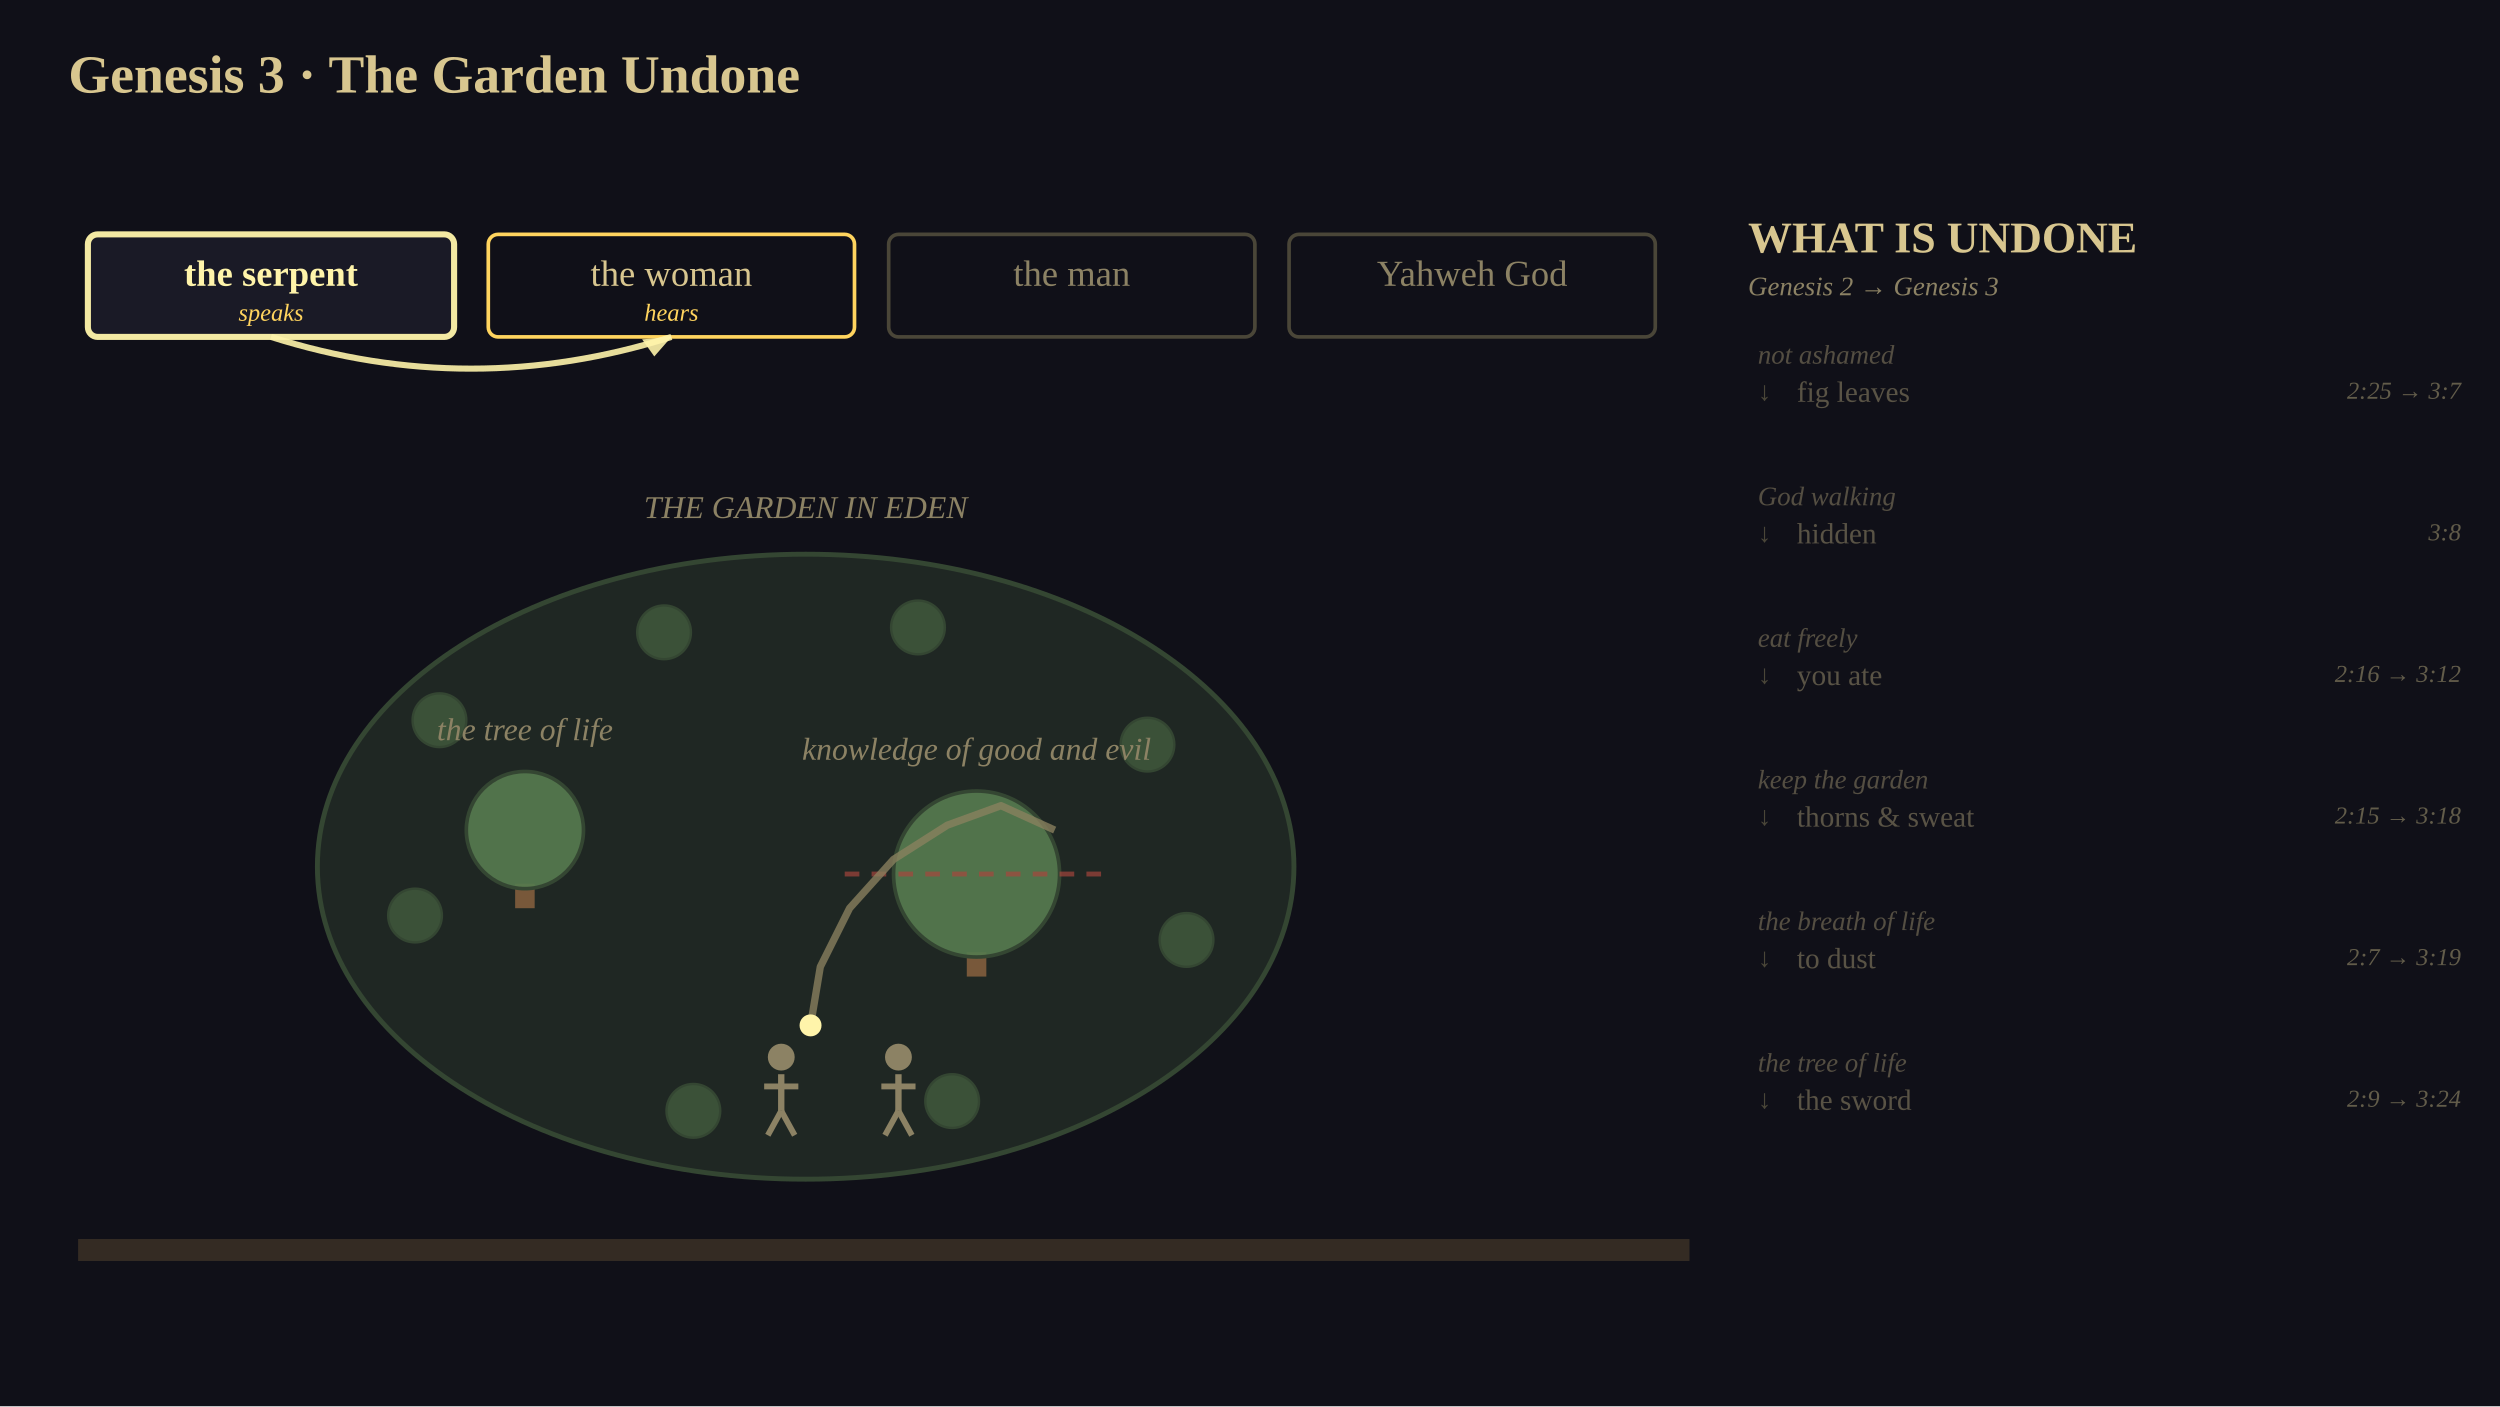
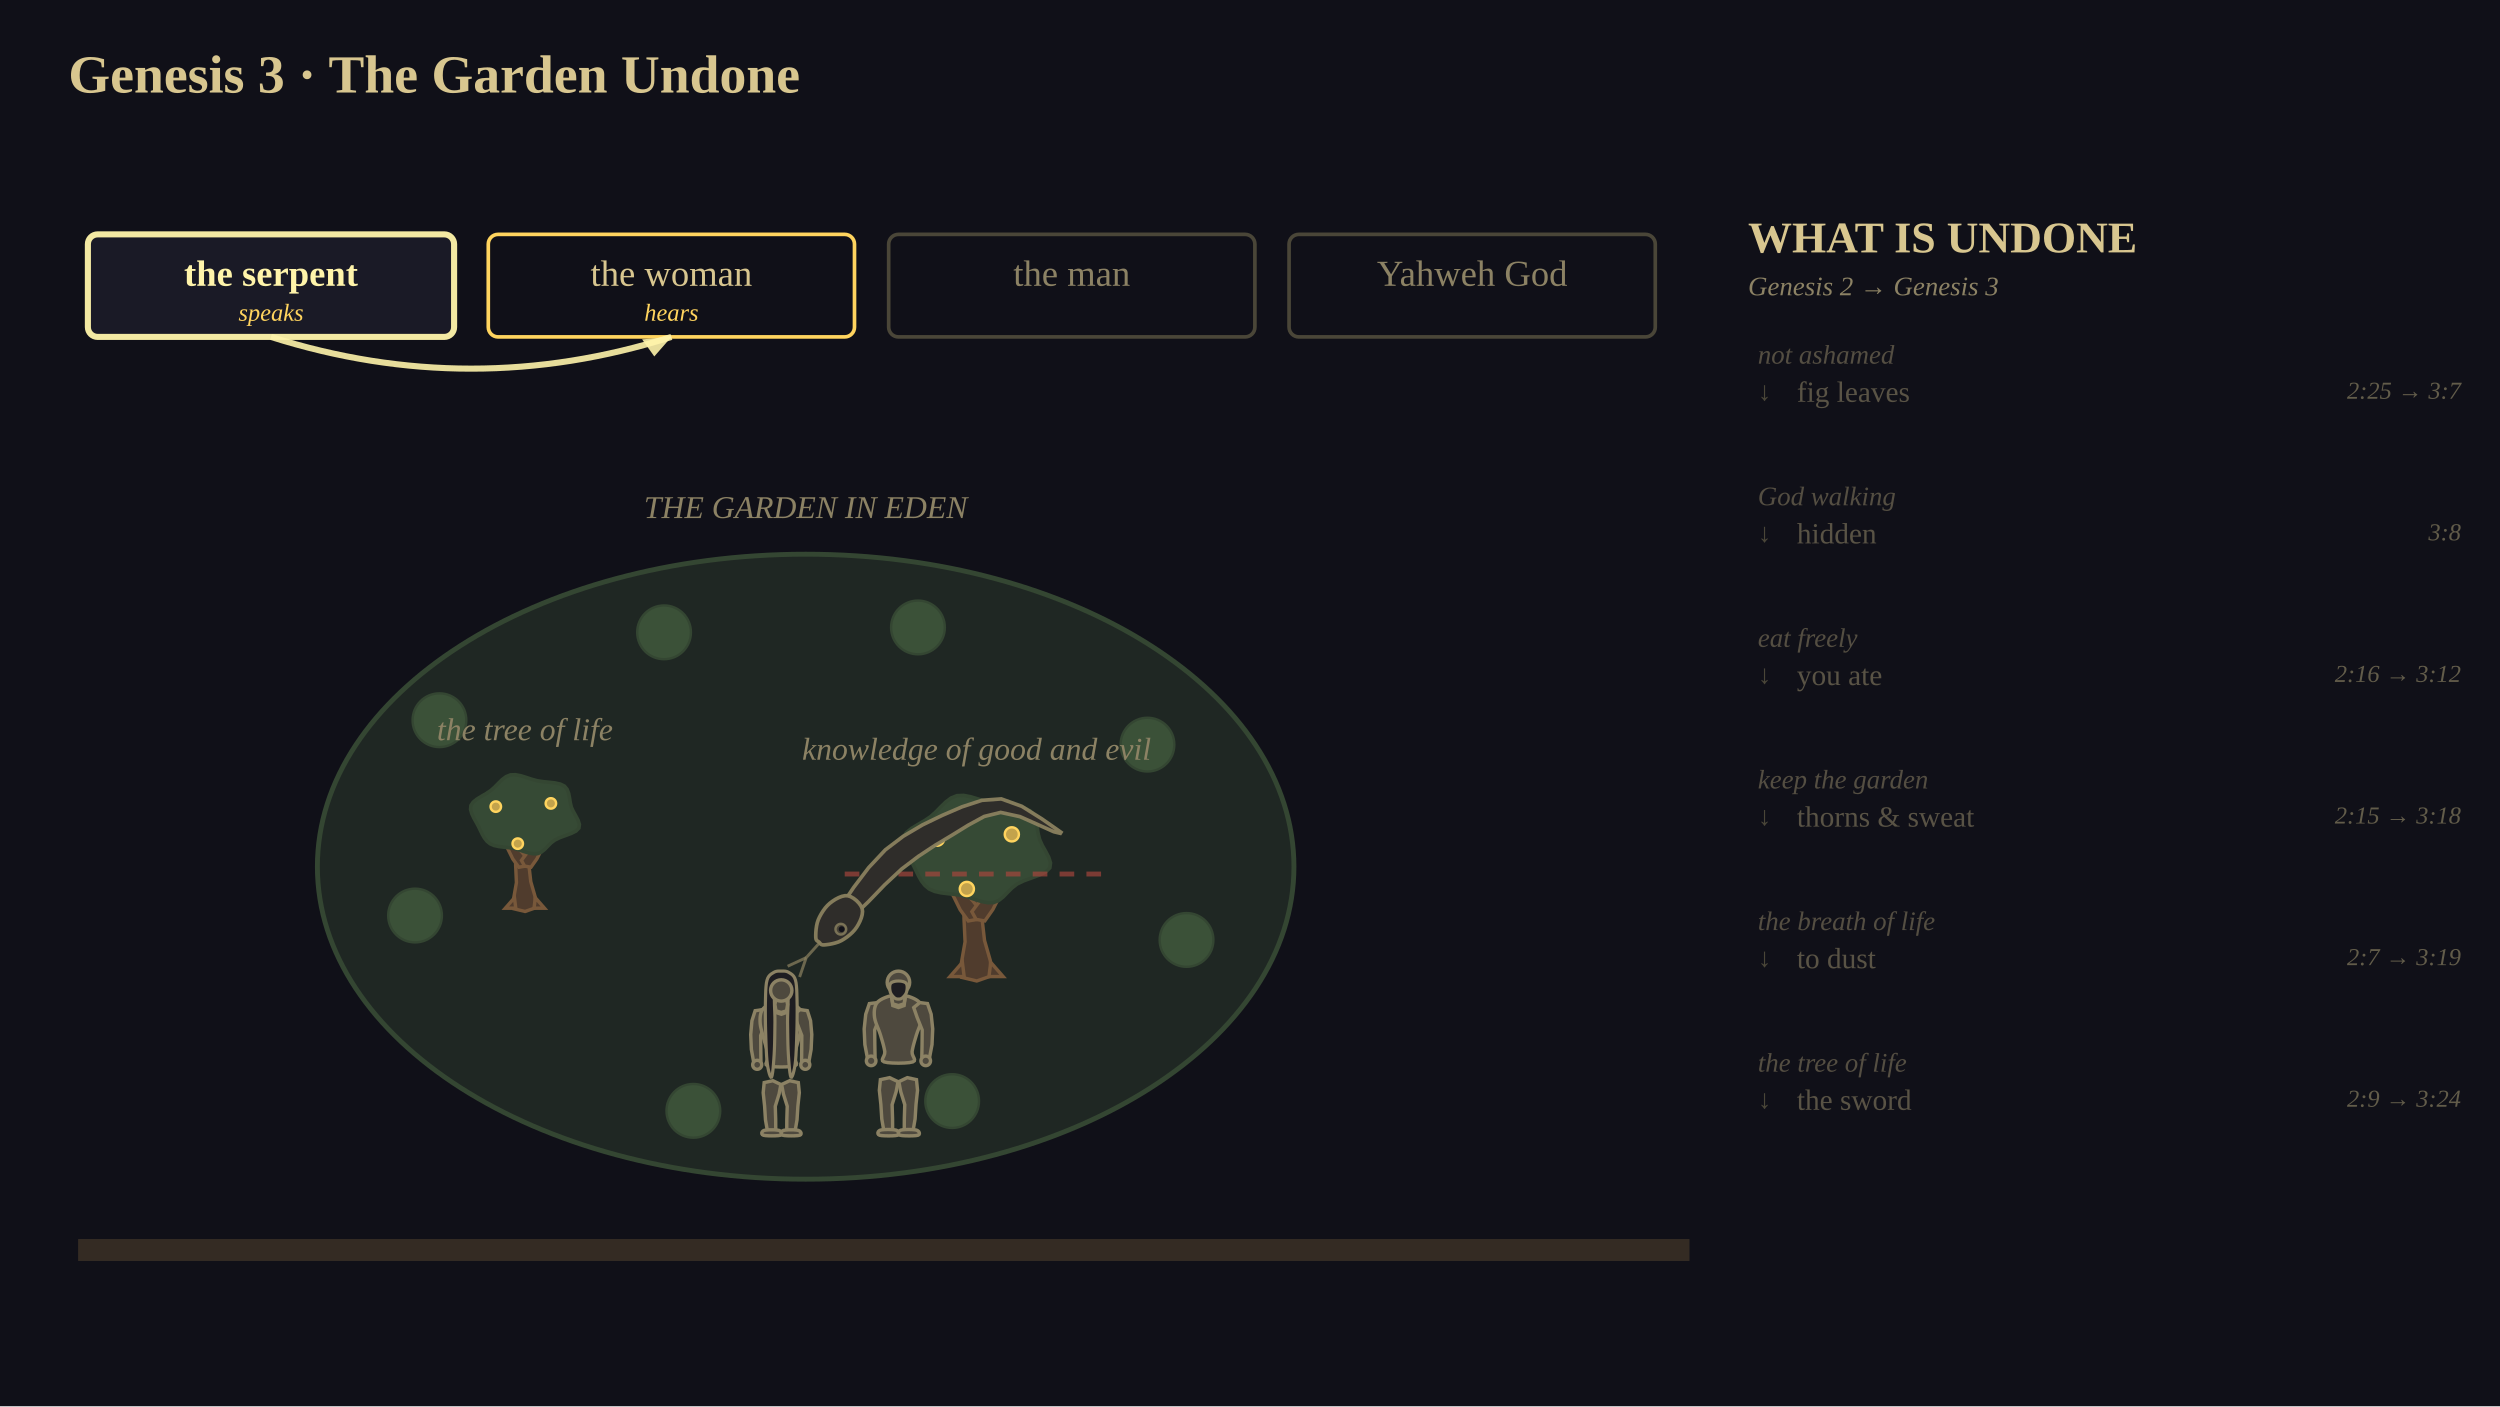
<svg xmlns="http://www.w3.org/2000/svg" viewBox="0 0 1024 576" width="1024" height="576" font-family="Georgia, 'Times New Roman', serif">
  <rect x="0" y="0" width="1024" height="576" fill="rgb(16,16,24)" />
  <text x="28" y="24" font-size="22" text-anchor="start" dominant-baseline="text-before-edge" fill="rgb(216,198,143)" font-family="Georgia, 'Times New Roman', serif" font-weight="bold">Genesis 3 · The Garden Undone</text>
  <ellipse cx="330" cy="355" rx="200" ry="128" fill="rgb(52,70,50)" fill-opacity="0.431" stroke="rgb(52,70,50)" stroke-width="2" />
  <text x="330" y="215" font-size="13" text-anchor="middle" dominant-baseline="text-after-edge" fill="rgb(140,130,100)" font-family="Georgia, 'Times New Roman', serif" font-style="italic">THE GARDEN IN EDEN</text>
  <circle cx="180" cy="295" r="11" fill="rgb(86,122,78)" fill-opacity="0.510" stroke="rgb(52,70,50)" stroke-width="1" />
  <circle cx="272" cy="259" r="11" fill="rgb(86,122,78)" fill-opacity="0.510" stroke="rgb(52,70,50)" stroke-width="1" />
  <circle cx="376" cy="257" r="11" fill="rgb(86,122,78)" fill-opacity="0.510" stroke="rgb(52,70,50)" stroke-width="1" />
  <circle cx="470" cy="305" r="11" fill="rgb(86,122,78)" fill-opacity="0.510" stroke="rgb(52,70,50)" stroke-width="1" />
  <circle cx="486" cy="385" r="11" fill="rgb(86,122,78)" fill-opacity="0.510" stroke="rgb(52,70,50)" stroke-width="1" />
  <circle cx="390" cy="451" r="11" fill="rgb(86,122,78)" fill-opacity="0.510" stroke="rgb(52,70,50)" stroke-width="1" />
  <circle cx="284" cy="455" r="11" fill="rgb(86,122,78)" fill-opacity="0.510" stroke="rgb(52,70,50)" stroke-width="1" />
  <circle cx="170" cy="375" r="11" fill="rgb(86,122,78)" fill-opacity="0.510" stroke="rgb(52,70,50)" stroke-width="1" />
  <line x1="32" y1="512" x2="692" y2="512" stroke="rgb(58,48,38)" stroke-width="9" stroke-opacity="0.863" />
-   <rect x="211" y="362" width="8" height="10" fill="rgb(120,88,58)" />
-   <circle cx="215" cy="340" r="24" fill="rgb(86,122,78)" fill-opacity="0.922" stroke="rgb(52,70,50)" stroke-width="1.5" />
+   <polygon points="210.46,372.23 210.44,367.7 211.53,361.5 211.2,354.42 211.26,348.64 213.26,346.86 215.53,348.29 216.6,354.01 217.4,361.1 219.16,367.21 219.54,371.77 215.07,373.34" fill="rgb(80,60,45)" stroke="rgb(120,88,58)" stroke-width="1.4" />
+   <polygon points="212.51,355.21 210.04,351.83 207.72,347.12 205.9,342.74 204.92,339.26 205.51,337.9 206.89,338.41 208.45,341.49 210.51,345.53 213.94,349.24 216.42,352.41 215.13,354.75" fill="rgb(80,60,45)" stroke="rgb(120,88,58)" stroke-width="1.4" />
+   <polygon points="213.58,352.41 216.09,349.06 219.55,345.43 221.62,342.43 223.18,340.43 224.49,340.31 225.01,341.53 224.02,343.94 222.22,347.21 219.93,351.74 217.49,355.21 214.87,354.75" fill="rgb(80,60,45)" stroke="rgb(120,88,58)" stroke-width="1.4" />
+   <polygon points="211.26,372 206.98,372 210.72,367.72" fill="rgb(80,60,45)" stroke="rgb(120,88,58)" stroke-width="1.4" />
+   <polygon points="218.74,372 223.02,372 219.28,367.72" fill="rgb(80,60,45)" stroke="rgb(120,88,58)" stroke-width="1.4" />
+   <polygon points="234.02,330.64 233.58,328.82 233.28,326.89 232.92,325.02 232.3,323.35 231.22,322.03 229.53,321.19 227.37,320.7 224.96,320.42 222.47,320.18 220.13,319.83 217.87,319.22 215.57,318.46 213.3,317.76 211.12,317.34 209.11,317.41 207.32,318.12 205.7,319.32 204.18,320.81 202.67,322.35 201.11,323.75 199.3,324.96 197.3,326.12 195.38,327.3 193.82,328.55 192.9,329.93 192.76,331.52 193.24,333.25 194.08,335.05 195.07,336.82 195.98,338.48 196.74,340.07 197.52,341.67 198.39,343.18 199.43,344.51 200.73,345.58 202.36,346.29 204.27,346.72 206.35,346.98 208.46,347.2 210.49,347.52 212.47,348.05 214.5,348.73 216.5,349.34 218.41,349.71 220.18,349.65 221.71,349.01 223.05,347.94 224.33,346.62 225.68,345.26 227.23,344.07 229.23,343.1 231.6,342.24 233.95,341.36 235.91,340.38 237.1,339.18 237.31,337.71 236.79,336.03 235.86,334.23 234.83,332.41" fill="rgb(54,74,53)" stroke="rgb(52,70,50)" stroke-width="1.5" />
+   <circle cx="225.64" cy="329.08" r="2.14" fill="rgb(195,163,76)" stroke="rgb(255,212,94)" stroke-width="1" />
+   <circle cx="203.08" cy="330.39" r="2.14" fill="rgb(195,163,76)" stroke="rgb(255,212,94)" stroke-width="1" />
+   <circle cx="212.07" cy="345.56" r="2.14" fill="rgb(195,163,76)" stroke="rgb(255,212,94)" stroke-width="1" />
  <text x="215" y="306" font-size="13" text-anchor="middle" dominant-baseline="text-after-edge" fill="rgb(140,130,100)" font-family="Georgia, 'Times New Roman', serif" font-style="italic">the tree of life</text>
-   <rect x="396" y="390" width="8" height="10" fill="rgb(120,88,58)" />
-   <circle cx="400" cy="358" r="34" fill="rgb(86,122,78)" fill-opacity="0.922" stroke="rgb(52,70,50)" stroke-width="1.5" />
+   <polygon points="393.84,400.31 393.82,394.16 395.29,385.75 394.84,376.15 394.93,368.3 397.64,365.88 400.72,367.82 402.17,375.58 403.26,385.21 405.64,393.5 406.16,399.69 400.09,401.81" fill="rgb(80,60,45)" stroke="rgb(120,88,58)" stroke-width="1.4" />
+   <polygon points="396.62,377.22 393.28,372.63 390.12,366.24 387.65,360.28 386.32,355.56 387.11,353.72 388.99,354.42 391.11,358.59 393.91,364.07 398.56,369.11 401.93,373.42 400.18,376.59" fill="rgb(80,60,45)" stroke="rgb(120,88,58)" stroke-width="1.4" />
+   <polygon points="398.07,373.42 401.48,368.87 406.17,363.95 408.99,359.86 411.1,357.15 412.89,356.99 413.59,358.64 412.25,361.92 409.8,366.36 406.69,372.51 403.38,377.22 399.82,376.59" fill="rgb(80,60,45)" stroke="rgb(120,88,58)" stroke-width="1.4" />
+   <polygon points="394.92,400 389.11,400 394.19,394.19" fill="rgb(80,60,45)" stroke="rgb(120,88,58)" stroke-width="1.4" />
+   <polygon points="405.08,400 410.89,400 405.81,394.19" fill="rgb(80,60,45)" stroke="rgb(120,88,58)" stroke-width="1.4" />
+   <polygon points="425.82,343.86 425.21,341.39 424.81,338.78 424.32,336.24 423.48,333.97 422.01,332.19 419.72,331.04 416.79,330.38 413.51,330 410.14,329.67 406.96,329.2 403.9,328.37 400.78,327.33 397.69,326.39 394.74,325.81 392.01,325.91 389.58,326.88 387.38,328.51 385.32,330.52 383.27,332.62 381.14,334.52 378.69,336.16 375.97,337.74 373.37,339.33 371.26,341.03 370,342.91 369.82,345.06 370.46,347.41 371.61,349.86 372.96,352.26 374.18,354.51 375.22,356.67 376.27,358.84 377.45,360.89 378.87,362.69 380.63,364.14 382.85,365.11 385.44,365.69 388.26,366.04 391.12,366.34 393.87,366.77 396.57,367.5 399.32,368.41 402.03,369.25 404.63,369.75 407.03,369.66 409.11,368.8 410.93,367.34 412.66,365.55 414.49,363.71 416.59,362.09 419.31,360.78 422.52,359.61 425.72,358.42 428.38,357.09 430,355.46 430.28,353.46 429.57,351.18 428.31,348.74 426.91,346.27" fill="rgb(54,74,53)" stroke="rgb(52,70,50)" stroke-width="1.5" />
+   <circle cx="414.44" cy="341.75" r="2.9" fill="rgb(195,163,76)" stroke="rgb(255,212,94)" stroke-width="1" />
+   <circle cx="383.83" cy="343.53" r="2.9" fill="rgb(195,163,76)" stroke="rgb(255,212,94)" stroke-width="1" />
+   <circle cx="396.02" cy="364.12" r="2.9" fill="rgb(195,163,76)" stroke="rgb(255,212,94)" stroke-width="1" />
  <text x="400" y="314" font-size="13" text-anchor="middle" dominant-baseline="text-after-edge" fill="rgb(140,130,100)" font-family="Georgia, 'Times New Roman', serif" font-style="italic">knowledge of good and evil</text>
  <line x1="346" y1="358" x2="454" y2="358" stroke="rgb(170,70,60)" stroke-width="2" stroke-opacity="0.667" stroke-dasharray="6,5" />
-   <polyline points="432,340 410,330 388,338 366,352 348,372 336,396 332,420" stroke-linejoin="round" fill="none" stroke="rgb(138,129,95)" stroke-width="3" stroke-opacity="0.784" />
-   <circle cx="332" cy="420" r="4.5" fill="rgb(255,244,170)" />
-   <circle cx="320" cy="433" r="5.5" fill="rgb(140,130,100)" />
-   <line x1="320" y1="440" x2="320" y2="455" stroke="rgb(140,130,100)" stroke-width="2.6" />
-   <line x1="313" y1="445" x2="327" y2="445" stroke="rgb(140,130,100)" stroke-width="2.4" />
-   <line x1="320" y1="455" x2="314.5" y2="465" stroke="rgb(140,130,100)" stroke-width="2.4" />
-   <line x1="320" y1="455" x2="325.5" y2="465" stroke="rgb(140,130,100)" stroke-width="2.4" />
-   <circle cx="368" cy="433" r="5.5" fill="rgb(140,130,100)" />
-   <line x1="368" y1="440" x2="368" y2="455" stroke="rgb(140,130,100)" stroke-width="2.6" />
-   <line x1="361" y1="445" x2="375" y2="445" stroke="rgb(140,130,100)" stroke-width="2.4" />
-   <line x1="368" y1="455" x2="362.5" y2="465" stroke="rgb(140,130,100)" stroke-width="2.4" />
-   <line x1="368" y1="455" x2="373.5" y2="465" stroke="rgb(140,130,100)" stroke-width="2.4" />
+   <polygon points="431.68,340.7 425.91,338.11 417.78,334.49 409.87,332.77 403.14,334.42 396.63,337.97 390.02,342.04 383.12,346.16 376.12,350.79 369.34,355.93 362.4,362.39 355.68,369.36 350.53,374.28 347.8,375.81 346.65,375.3 345.95,374.28 344.83,373.73 344.16,372.67 345.47,369.72 349.66,363.49 355.82,355.36 362.66,348.07 369.95,342.54 377.92,337.84 385.98,333.96 394.04,330.48 402.19,327.81 410.13,327.23 418.51,330.25 426.68,335.37 432.32,339.3 434.58,340.9 434.31,341.32" fill="rgb(47,45,42)" stroke="rgb(138,129,95)" stroke-width="1.5" stroke-opacity="0.941" />
+   <polygon points="353.15,372.2 353.29,373.35 353.15,374.64 352.79,375.98 352.25,377.33 351.6,378.62 350.9,379.79 350.1,380.87 349.14,381.91 348.08,382.89 346.94,383.79 345.78,384.59 344.65,385.26 343.46,385.81 342.17,386.23 340.85,386.56 339.59,386.8 338.47,386.95 337.58,387.04 336.93,387.02 336.48,386.9 336.18,386.7 335.95,386.45 335.74,386.17 335.49,385.9 335.2,385.68 334.9,385.5 334.62,385.3 334.39,385.02 334.22,384.59 334.14,383.95 334.13,383.04 334.17,381.91 334.27,380.64 334.46,379.3 334.75,377.97 335.16,376.73 335.71,375.53 336.39,374.29 337.16,373.07 338.02,371.9 338.96,370.84 339.95,369.93 341.04,369.11 342.25,368.33 343.54,367.66 344.84,367.15 346.1,366.88 347.26,366.9 348.42,367.27 349.63,367.96 350.81,368.88 351.84,369.95 352.66,371.08" fill="rgb(47,45,42)" stroke="rgb(138,129,95)" stroke-width="1.5" stroke-opacity="0.941" />
+   <polyline points="335.74,386.12 330.22,392.25 327.52,400.18" stroke-linejoin="round" fill="none" stroke="rgb(138,129,95)" stroke-width="1.2" stroke-opacity="0.718" />
+   <polyline points="330.22,392.25 322.61,395.77" stroke-linejoin="round" fill="none" stroke="rgb(138,129,95)" stroke-width="1.2" stroke-opacity="0.718" />
+   <circle cx="344.4" cy="380.6" r="2.2" fill="rgb(72,67,56)" stroke="rgb(138,129,95)" stroke-width="1" stroke-opacity="0.800" />
+   <circle cx="344.73" cy="380.6" r="1.21" fill="rgb(18,18,25)" />
+   <polygon points="314.68,415.41 313.46,419.23 311.58,424.15 311.62,429.84 311.67,434.46 310.23,435.88 308.63,434.64 307.76,429.83 307.49,423.77 307.99,418.11 309.31,413.98 312.31,413.54" fill="rgb(78,73,62)" stroke="rgb(140,130,100)" stroke-width="1.4" />
+   <circle cx="310.15" cy="436.14" r="1.85" fill="rgb(78,73,62)" stroke="rgb(140,130,100)" stroke-width="1.4" />
+   <polygon points="319.85,444.21 319.11,448.11 317.55,453.13 317.72,458.56 317.75,462.9 316.11,464.26 314.31,463.13 313.54,458.7 313.18,453.04 312.6,447.56 313.01,443.43 316.56,442.66" fill="rgb(78,73,62)" stroke="rgb(140,130,100)" stroke-width="1.4" />
+   <polygon points="312.98,463.01 313.73,462.88 314.79,462.79 316.01,462.77 317.24,462.79 318.31,462.88 319.07,463.01 319.57,463.25 319.94,463.6 320.15,464.01 320.18,464.41 320.01,464.76 319.6,465 318.8,465.14 317.59,465.22 316.18,465.25 314.76,465.22 313.54,465.14 312.72,465 312.28,464.76 312.06,464.41 312.04,464.01 312.2,463.6 312.52,463.25" fill="rgb(78,73,62)" stroke="rgb(140,130,100)" stroke-width="1.4" />
+   <polygon points="326.99,443.43 327.4,447.56 326.82,453.04 326.46,458.7 325.69,463.13 323.89,464.26 322.25,462.9 322.28,458.56 322.45,453.13 320.89,448.11 320.15,444.21 323.44,442.66" fill="rgb(78,73,62)" stroke="rgb(140,130,100)" stroke-width="1.4" />
+   <polygon points="320.93,463.01 321.67,462.88 322.73,462.79 323.95,462.77 325.18,462.79 326.26,462.88 327.02,463.01 327.51,463.25 327.88,463.6 328.09,464.01 328.12,464.41 327.95,464.76 327.55,465 326.74,465.14 325.54,465.22 324.12,465.25 322.7,465.22 321.48,465.14 320.66,465 320.22,464.76 320,464.41 319.98,464.01 320.14,463.6 320.46,463.25" fill="rgb(78,73,62)" stroke="rgb(140,130,100)" stroke-width="1.4" />
+   <polygon points="312,414.03 311.71,414.75 311.51,415.55 311.38,416.43 311.32,417.37 311.32,418.34 311.38,419.33 311.52,420.36 311.75,421.44 312.04,422.56 312.36,423.69 312.68,424.83 312.98,425.95 313.29,427.08 313.62,428.25 313.96,429.42 314.27,430.56 314.53,431.62 314.7,432.57 314.64,433.43 314.34,434.23 313.99,434.97 313.76,435.61 313.85,436.14 314.44,436.54 315.77,436.81 317.73,436.98 320,437.04 322.27,436.98 324.23,436.81 325.56,436.54 326.15,436.14 326.24,435.61 326.01,434.97 325.66,434.23 325.36,433.43 325.3,432.57 325.47,431.62 325.73,430.56 326.04,429.42 326.38,428.25 326.71,427.08 327.02,425.95 327.32,424.83 327.64,423.69 327.96,422.56 328.25,421.44 328.48,420.36 328.62,419.33 328.68,418.34 328.68,417.37 328.62,416.43 328.49,415.55 328.29,414.75 328,414.03 327.61,413.42 327.13,412.88 326.57,412.42 325.95,412.02 325.3,411.68 324.63,411.39 323.93,411.15 323.18,410.97 322.4,410.85 321.59,410.77 320.79,410.74 320,410.72 319.21,410.74 318.41,410.77 317.6,410.85 316.82,410.97 316.07,411.15 315.37,411.39 314.7,411.68 314.05,412.02 313.43,412.42 312.87,412.88 312.39,413.42" fill="rgb(78,73,62)" stroke="rgb(140,130,100)" stroke-width="1.4" />
+   <polygon points="317.82,414.7 317.39,411.72 318.01,408.74 320,407.99 321.99,408.74 322.61,411.72 322.18,414.7 320,415.44" fill="rgb(78,73,62)" stroke="rgb(140,130,100)" stroke-width="1.4" />
+   <polygon points="330.69,413.98 332.01,418.11 332.51,423.77 332.24,429.83 331.37,434.64 329.77,435.88 328.33,434.46 328.38,429.84 328.42,424.15 326.54,419.23 325.32,415.41 327.69,413.54" fill="rgb(78,73,62)" stroke="rgb(140,130,100)" stroke-width="1.4" />
+   <circle cx="329.85" cy="436.14" r="1.85" fill="rgb(78,73,62)" stroke="rgb(140,130,100)" stroke-width="1.4" />
+   <polygon points="314.31,435.88 314.13,434.29 313.99,432.44 313.88,430.42 313.79,428.28 313.71,426.1 313.65,423.96 313.58,421.79 313.53,419.5 313.5,417.18 313.48,414.89 313.48,412.72 313.51,410.72 313.55,408.88 313.6,407.12 313.66,405.46 313.77,403.95 313.93,402.6 314.18,401.46 314.51,400.55 314.94,399.85 315.42,399.32 315.93,398.92 316.45,398.59 316.96,398.28 317.45,398.03 317.95,397.87 318.46,397.78 318.98,397.75 319.49,397.75 320,397.75 320.51,397.75 321.02,397.75 321.54,397.78 322.05,397.87 322.55,398.03 323.04,398.28 323.55,398.59 324.07,398.92 324.58,399.32 325.06,399.85 325.49,400.55 325.82,401.46 326.07,402.6 326.23,403.95 326.34,405.46 326.4,407.12 326.45,408.88 326.49,410.72 326.52,412.72 326.52,414.89 326.5,417.18 326.47,419.5 326.42,421.79 326.35,423.96 326.29,426.1 326.21,428.28 326.12,430.42 326.01,432.44 325.87,434.29 325.69,435.88 325.46,437.31 325.17,438.67 324.86,439.85 324.54,440.73 324.23,441.21 323.97,441.17 323.75,440.52 323.54,439.31 323.35,437.7 323.19,435.83 323.04,433.85 322.91,431.91 322.81,429.91 322.73,427.74 322.68,425.45 322.64,423.13 322.61,420.84 322.58,418.67 322.6,416.51 322.67,414.28 322.76,412.09 322.81,410.04 322.79,408.23 322.65,406.75 322.36,405.63 321.97,404.77 321.49,404.15 320.98,403.74 320.47,403.51 320,403.44 319.53,403.51 319.02,403.74 318.51,404.15 318.03,404.77 317.64,405.63 317.35,406.75 317.21,408.23 317.19,410.04 317.24,412.09 317.33,414.28 317.4,416.51 317.42,418.67 317.39,420.84 317.36,423.13 317.32,425.45 317.27,427.74 317.19,429.91 317.09,431.91 316.96,433.85 316.81,435.83 316.65,437.7 316.46,439.31 316.25,440.52 316.03,441.17 315.77,441.21 315.46,440.73 315.14,439.85 314.83,438.67 314.54,437.31" fill="rgb(30,29,33)" stroke="rgb(140,130,100)" stroke-width="1.3" />
+   <polygon points="317.82,414.03 317.39,411.39 318.01,408.74 320,408.08 321.99,408.74 322.61,411.39 322.18,414.03 320,414.7" fill="rgb(78,73,62)" stroke="rgb(140,130,100)" stroke-width="1.4" />
+   <circle cx="320" cy="405.69" r="4.37" fill="rgb(78,73,62)" stroke="rgb(140,130,100)" stroke-width="1.4" />
+   <polygon points="361.74,412.69 360.35,416.71 358.27,421.88 358.33,427.88 358.42,432.75 356.9,434.25 355.21,432.95 354.25,427.86 353.96,421.45 354.6,415.44 356.09,411.07 359.26,410.66" fill="rgb(78,73,62)" stroke="rgb(140,130,100)" stroke-width="1.4" />
+   <circle cx="356.82" cy="434.53" r="1.96" fill="rgb(78,73,62)" stroke="rgb(140,130,100)" stroke-width="1.4" />
+   <polygon points="367.84,443.05 367.06,447.16 365.41,452.47 365.59,458.2 365.62,462.78 363.89,464.21 361.99,463.02 361.18,458.35 360.8,452.37 360.18,446.58 360.61,442.22 364.37,441.41" fill="rgb(78,73,62)" stroke="rgb(140,130,100)" stroke-width="1.4" />
+   <polygon points="360.59,462.9 361.37,462.76 362.5,462.67 363.79,462.64 365.09,462.67 366.22,462.76 367.02,462.9 367.55,463.16 367.93,463.52 368.16,463.95 368.19,464.38 368.01,464.75 367.58,465 366.73,465.15 365.46,465.23 363.96,465.26 362.47,465.23 361.18,465.15 360.31,465 359.85,464.75 359.62,464.38 359.6,463.95 359.76,463.52 360.1,463.16" fill="rgb(78,73,62)" stroke="rgb(140,130,100)" stroke-width="1.4" />
+   <polygon points="375.39,442.22 375.82,446.58 375.2,452.37 374.82,458.35 374.01,463.02 372.11,464.21 370.38,462.78 370.41,458.2 370.59,452.47 368.94,447.16 368.16,443.05 371.63,441.41" fill="rgb(78,73,62)" stroke="rgb(140,130,100)" stroke-width="1.4" />
+   <polygon points="368.98,462.9 369.76,462.76 370.88,462.67 372.18,462.64 373.47,462.67 374.61,462.76 375.41,462.9 375.93,463.16 376.32,463.52 376.54,463.95 376.58,464.38 376.4,464.75 375.97,465 375.12,465.15 373.85,465.23 372.35,465.26 370.85,465.23 369.56,465.15 368.7,465 368.24,464.75 368.01,464.38 367.98,463.95 368.15,463.52 368.49,463.16" fill="rgb(78,73,62)" stroke="rgb(140,130,100)" stroke-width="1.4" />
+   <polygon points="358.91,411.18 358.56,411.94 358.31,412.79 358.15,413.72 358.09,414.7 358.11,415.73 358.21,416.77 358.44,417.86 358.8,419 359.25,420.18 359.73,421.38 360.19,422.58 360.59,423.76 360.95,424.96 361.32,426.2 361.67,427.43 361.98,428.63 362.23,429.75 362.41,430.75 362.34,431.66 362.03,432.51 361.65,433.29 361.41,433.96 361.5,434.52 362.13,434.95 363.53,435.24 365.6,435.41 368,435.47 370.4,435.41 372.47,435.24 373.87,434.95 374.5,434.52 374.59,433.96 374.35,433.29 373.97,432.51 373.66,431.66 373.59,430.75 373.77,429.75 374.02,428.63 374.33,427.43 374.68,426.2 375.05,424.96 375.41,423.76 375.81,422.58 376.27,421.38 376.75,420.18 377.2,419 377.56,417.86 377.79,416.77 377.89,415.73 377.91,414.7 377.85,413.72 377.69,412.79 377.44,411.94 377.09,411.18 376.6,410.53 375.97,409.97 375.25,409.48 374.47,409.06 373.67,408.7 372.89,408.39 372.12,408.13 371.31,407.95 370.49,407.82 369.66,407.74 368.82,407.7 368,407.69 367.18,407.7 366.34,407.74 365.51,407.82 364.69,407.95 363.88,408.13 363.11,408.39 362.33,408.7 361.53,409.06 360.75,409.48 360.03,409.97 359.4,410.53" fill="rgb(78,73,62)" stroke="rgb(140,130,100)" stroke-width="1.4" />
+   <polygon points="365.69,411.88 365.25,408.74 365.9,405.59 368,404.8 370.1,405.59 370.75,408.74 370.31,411.88 368,412.67" fill="rgb(78,73,62)" stroke="rgb(140,130,100)" stroke-width="1.4" />
+   <polygon points="379.91,411.07 381.4,415.44 382.04,421.45 381.75,427.86 380.79,432.95 379.1,434.25 377.58,432.75 377.67,427.88 377.73,421.88 375.65,416.71 374.26,412.69 376.74,410.66" fill="rgb(78,73,62)" stroke="rgb(140,130,100)" stroke-width="1.4" />
+   <circle cx="379.18" cy="434.53" r="1.96" fill="rgb(78,73,62)" stroke="rgb(140,130,100)" stroke-width="1.4" />
+   <polygon points="365.69,411.18 365.25,408.39 365.9,405.59 368,404.89 370.1,405.59 370.75,408.39 370.31,411.18 368,411.88" fill="rgb(78,73,62)" stroke="rgb(140,130,100)" stroke-width="1.4" />
+   <circle cx="368" cy="402.38" r="4.61" fill="rgb(78,73,62)" stroke="rgb(140,130,100)" stroke-width="1.4" />
+   <polygon points="364.78,402.79 364.56,403.24 364.44,403.81 364.41,404.45 364.44,405.11 364.53,405.74 364.65,406.29 364.82,406.77 365.07,407.23 365.37,407.66 365.7,408.05 366.02,408.39 366.32,408.67 366.6,408.88 366.88,409.03 367.16,409.13 367.44,409.19 367.72,409.22 368,409.22 368.28,409.22 368.56,409.19 368.84,409.13 369.12,409.03 369.4,408.88 369.68,408.67 369.98,408.39 370.3,408.05 370.63,407.66 370.93,407.23 371.18,406.77 371.35,406.29 371.47,405.74 371.56,405.11 371.59,404.45 371.56,403.81 371.44,403.24 371.22,402.79 370.86,402.46 370.37,402.21 369.8,402.03 369.19,401.9 368.57,401.84 368,401.82 367.43,401.84 366.81,401.9 366.2,402.03 365.63,402.21 365.14,402.46" fill="rgb(30,29,33)" stroke="rgb(140,130,100)" stroke-width="1.3" />
  <rect x="36" y="96" width="150" height="42" rx="4" fill="rgb(26,26,38)" />
  <rect x="36" y="96" width="150" height="42" rx="4" fill="none" stroke="rgb(255,244,170)" stroke-width="2.5" stroke-opacity="0.949" />
  <text x="111" y="112" font-size="15" text-anchor="middle" dominant-baseline="central" fill="rgb(255,244,170)" font-family="Georgia, 'Times New Roman', serif" font-weight="bold">the serpent</text>
  <text x="111" y="128" font-size="10" text-anchor="middle" dominant-baseline="central" fill="rgb(255,212,94)" font-family="Georgia, 'Times New Roman', serif" font-style="italic">speaks</text>
  <rect x="200" y="96" width="150" height="42" rx="4" fill="rgb(16,16,24)" stroke="rgb(255,212,94)" stroke-width="1.5" />
  <text x="275" y="112" font-size="15" text-anchor="middle" dominant-baseline="central" fill="rgb(216,198,143)" font-family="Georgia, 'Times New Roman', serif">the woman</text>
  <text x="275" y="128" font-size="10" text-anchor="middle" dominant-baseline="central" fill="rgb(255,212,94)" font-family="Georgia, 'Times New Roman', serif" font-style="italic">hears</text>
  <rect x="364" y="96" width="150" height="42" rx="4" fill="rgb(16,16,24)" stroke="rgb(74,70,56)" stroke-width="1.5" />
  <text x="439" y="112" font-size="15" text-anchor="middle" dominant-baseline="central" fill="rgb(140,130,100)" font-family="Georgia, 'Times New Roman', serif">the man</text>
  <rect x="528" y="96" width="150" height="42" rx="4" fill="rgb(16,16,24)" stroke="rgb(74,70,56)" stroke-width="1.5" />
  <text x="603" y="112" font-size="15" text-anchor="middle" dominant-baseline="central" fill="rgb(140,130,100)" font-family="Georgia, 'Times New Roman', serif">Yahweh God</text>
  <path d="M111.0,138 Q193.0,164 275.0,138" fill="none" stroke="rgb(255,244,170)" stroke-width="2.5" stroke-opacity="0.898" />
  <polygon points="275,138 268,146 263,139" fill="rgb(255,244,170)" fill-opacity="0.898" />
  <text x="716" y="92" font-size="18" text-anchor="start" dominant-baseline="text-before-edge" fill="rgb(216,198,143)" font-family="Georgia, 'Times New Roman', serif" font-weight="bold">WHAT IS UNDONE</text>
  <text x="716" y="114" font-size="11" text-anchor="start" dominant-baseline="text-before-edge" fill="rgb(140,130,100)" font-family="Georgia, 'Times New Roman', serif" font-style="italic">Genesis 2 → Genesis 3</text>
  <text x="720" y="142" font-size="11" text-anchor="start" dominant-baseline="text-before-edge" fill="rgb(140,130,100)" font-family="Georgia, 'Times New Roman', serif" fill-opacity="0.549" font-style="italic">not ashamed</text>
  <text x="720" y="157" font-size="11" text-anchor="start" dominant-baseline="text-before-edge" fill="rgb(74,70,56)" font-family="Georgia, 'Times New Roman', serif">↓</text>
  <text x="736" y="157" font-size="12" text-anchor="start" dominant-baseline="text-before-edge" fill="rgb(140,130,100)" font-family="Georgia, 'Times New Roman', serif" fill-opacity="0.588">fig leaves</text>
  <text x="1008" y="157" font-size="10" text-anchor="end" dominant-baseline="text-before-edge" fill="rgb(140,130,100)" font-family="Georgia, 'Times New Roman', serif" fill-opacity="0.667" font-style="italic">2:25 → 3:7</text>
  <text x="720" y="200" font-size="11" text-anchor="start" dominant-baseline="text-before-edge" fill="rgb(140,130,100)" font-family="Georgia, 'Times New Roman', serif" fill-opacity="0.549" font-style="italic">God walking</text>
  <text x="720" y="215" font-size="11" text-anchor="start" dominant-baseline="text-before-edge" fill="rgb(74,70,56)" font-family="Georgia, 'Times New Roman', serif">↓</text>
  <text x="736" y="215" font-size="12" text-anchor="start" dominant-baseline="text-before-edge" fill="rgb(140,130,100)" font-family="Georgia, 'Times New Roman', serif" fill-opacity="0.588">hidden</text>
  <text x="1008" y="215" font-size="10" text-anchor="end" dominant-baseline="text-before-edge" fill="rgb(140,130,100)" font-family="Georgia, 'Times New Roman', serif" fill-opacity="0.667" font-style="italic">3:8</text>
  <text x="720" y="258" font-size="11" text-anchor="start" dominant-baseline="text-before-edge" fill="rgb(140,130,100)" font-family="Georgia, 'Times New Roman', serif" fill-opacity="0.549" font-style="italic">eat freely</text>
  <text x="720" y="273" font-size="11" text-anchor="start" dominant-baseline="text-before-edge" fill="rgb(74,70,56)" font-family="Georgia, 'Times New Roman', serif">↓</text>
  <text x="736" y="273" font-size="12" text-anchor="start" dominant-baseline="text-before-edge" fill="rgb(140,130,100)" font-family="Georgia, 'Times New Roman', serif" fill-opacity="0.588">you ate</text>
  <text x="1008" y="273" font-size="10" text-anchor="end" dominant-baseline="text-before-edge" fill="rgb(140,130,100)" font-family="Georgia, 'Times New Roman', serif" fill-opacity="0.667" font-style="italic">2:16 → 3:12</text>
  <text x="720" y="316" font-size="11" text-anchor="start" dominant-baseline="text-before-edge" fill="rgb(140,130,100)" font-family="Georgia, 'Times New Roman', serif" fill-opacity="0.549" font-style="italic">keep the garden</text>
  <text x="720" y="331" font-size="11" text-anchor="start" dominant-baseline="text-before-edge" fill="rgb(74,70,56)" font-family="Georgia, 'Times New Roman', serif">↓</text>
  <text x="736" y="331" font-size="12" text-anchor="start" dominant-baseline="text-before-edge" fill="rgb(140,130,100)" font-family="Georgia, 'Times New Roman', serif" fill-opacity="0.588">thorns &amp; sweat</text>
  <text x="1008" y="331" font-size="10" text-anchor="end" dominant-baseline="text-before-edge" fill="rgb(140,130,100)" font-family="Georgia, 'Times New Roman', serif" fill-opacity="0.667" font-style="italic">2:15 → 3:18</text>
  <text x="720" y="374" font-size="11" text-anchor="start" dominant-baseline="text-before-edge" fill="rgb(140,130,100)" font-family="Georgia, 'Times New Roman', serif" fill-opacity="0.549" font-style="italic">the breath of life</text>
  <text x="720" y="389" font-size="11" text-anchor="start" dominant-baseline="text-before-edge" fill="rgb(74,70,56)" font-family="Georgia, 'Times New Roman', serif">↓</text>
  <text x="736" y="389" font-size="12" text-anchor="start" dominant-baseline="text-before-edge" fill="rgb(140,130,100)" font-family="Georgia, 'Times New Roman', serif" fill-opacity="0.588">to dust</text>
  <text x="1008" y="389" font-size="10" text-anchor="end" dominant-baseline="text-before-edge" fill="rgb(140,130,100)" font-family="Georgia, 'Times New Roman', serif" fill-opacity="0.667" font-style="italic">2:7 → 3:19</text>
  <text x="720" y="432" font-size="11" text-anchor="start" dominant-baseline="text-before-edge" fill="rgb(140,130,100)" font-family="Georgia, 'Times New Roman', serif" fill-opacity="0.549" font-style="italic">the tree of life</text>
  <text x="720" y="447" font-size="11" text-anchor="start" dominant-baseline="text-before-edge" fill="rgb(74,70,56)" font-family="Georgia, 'Times New Roman', serif">↓</text>
  <text x="736" y="447" font-size="12" text-anchor="start" dominant-baseline="text-before-edge" fill="rgb(140,130,100)" font-family="Georgia, 'Times New Roman', serif" fill-opacity="0.588">the sword</text>
  <text x="1008" y="447" font-size="10" text-anchor="end" dominant-baseline="text-before-edge" fill="rgb(140,130,100)" font-family="Georgia, 'Times New Roman', serif" fill-opacity="0.667" font-style="italic">2:9 → 3:24</text>
</svg>
